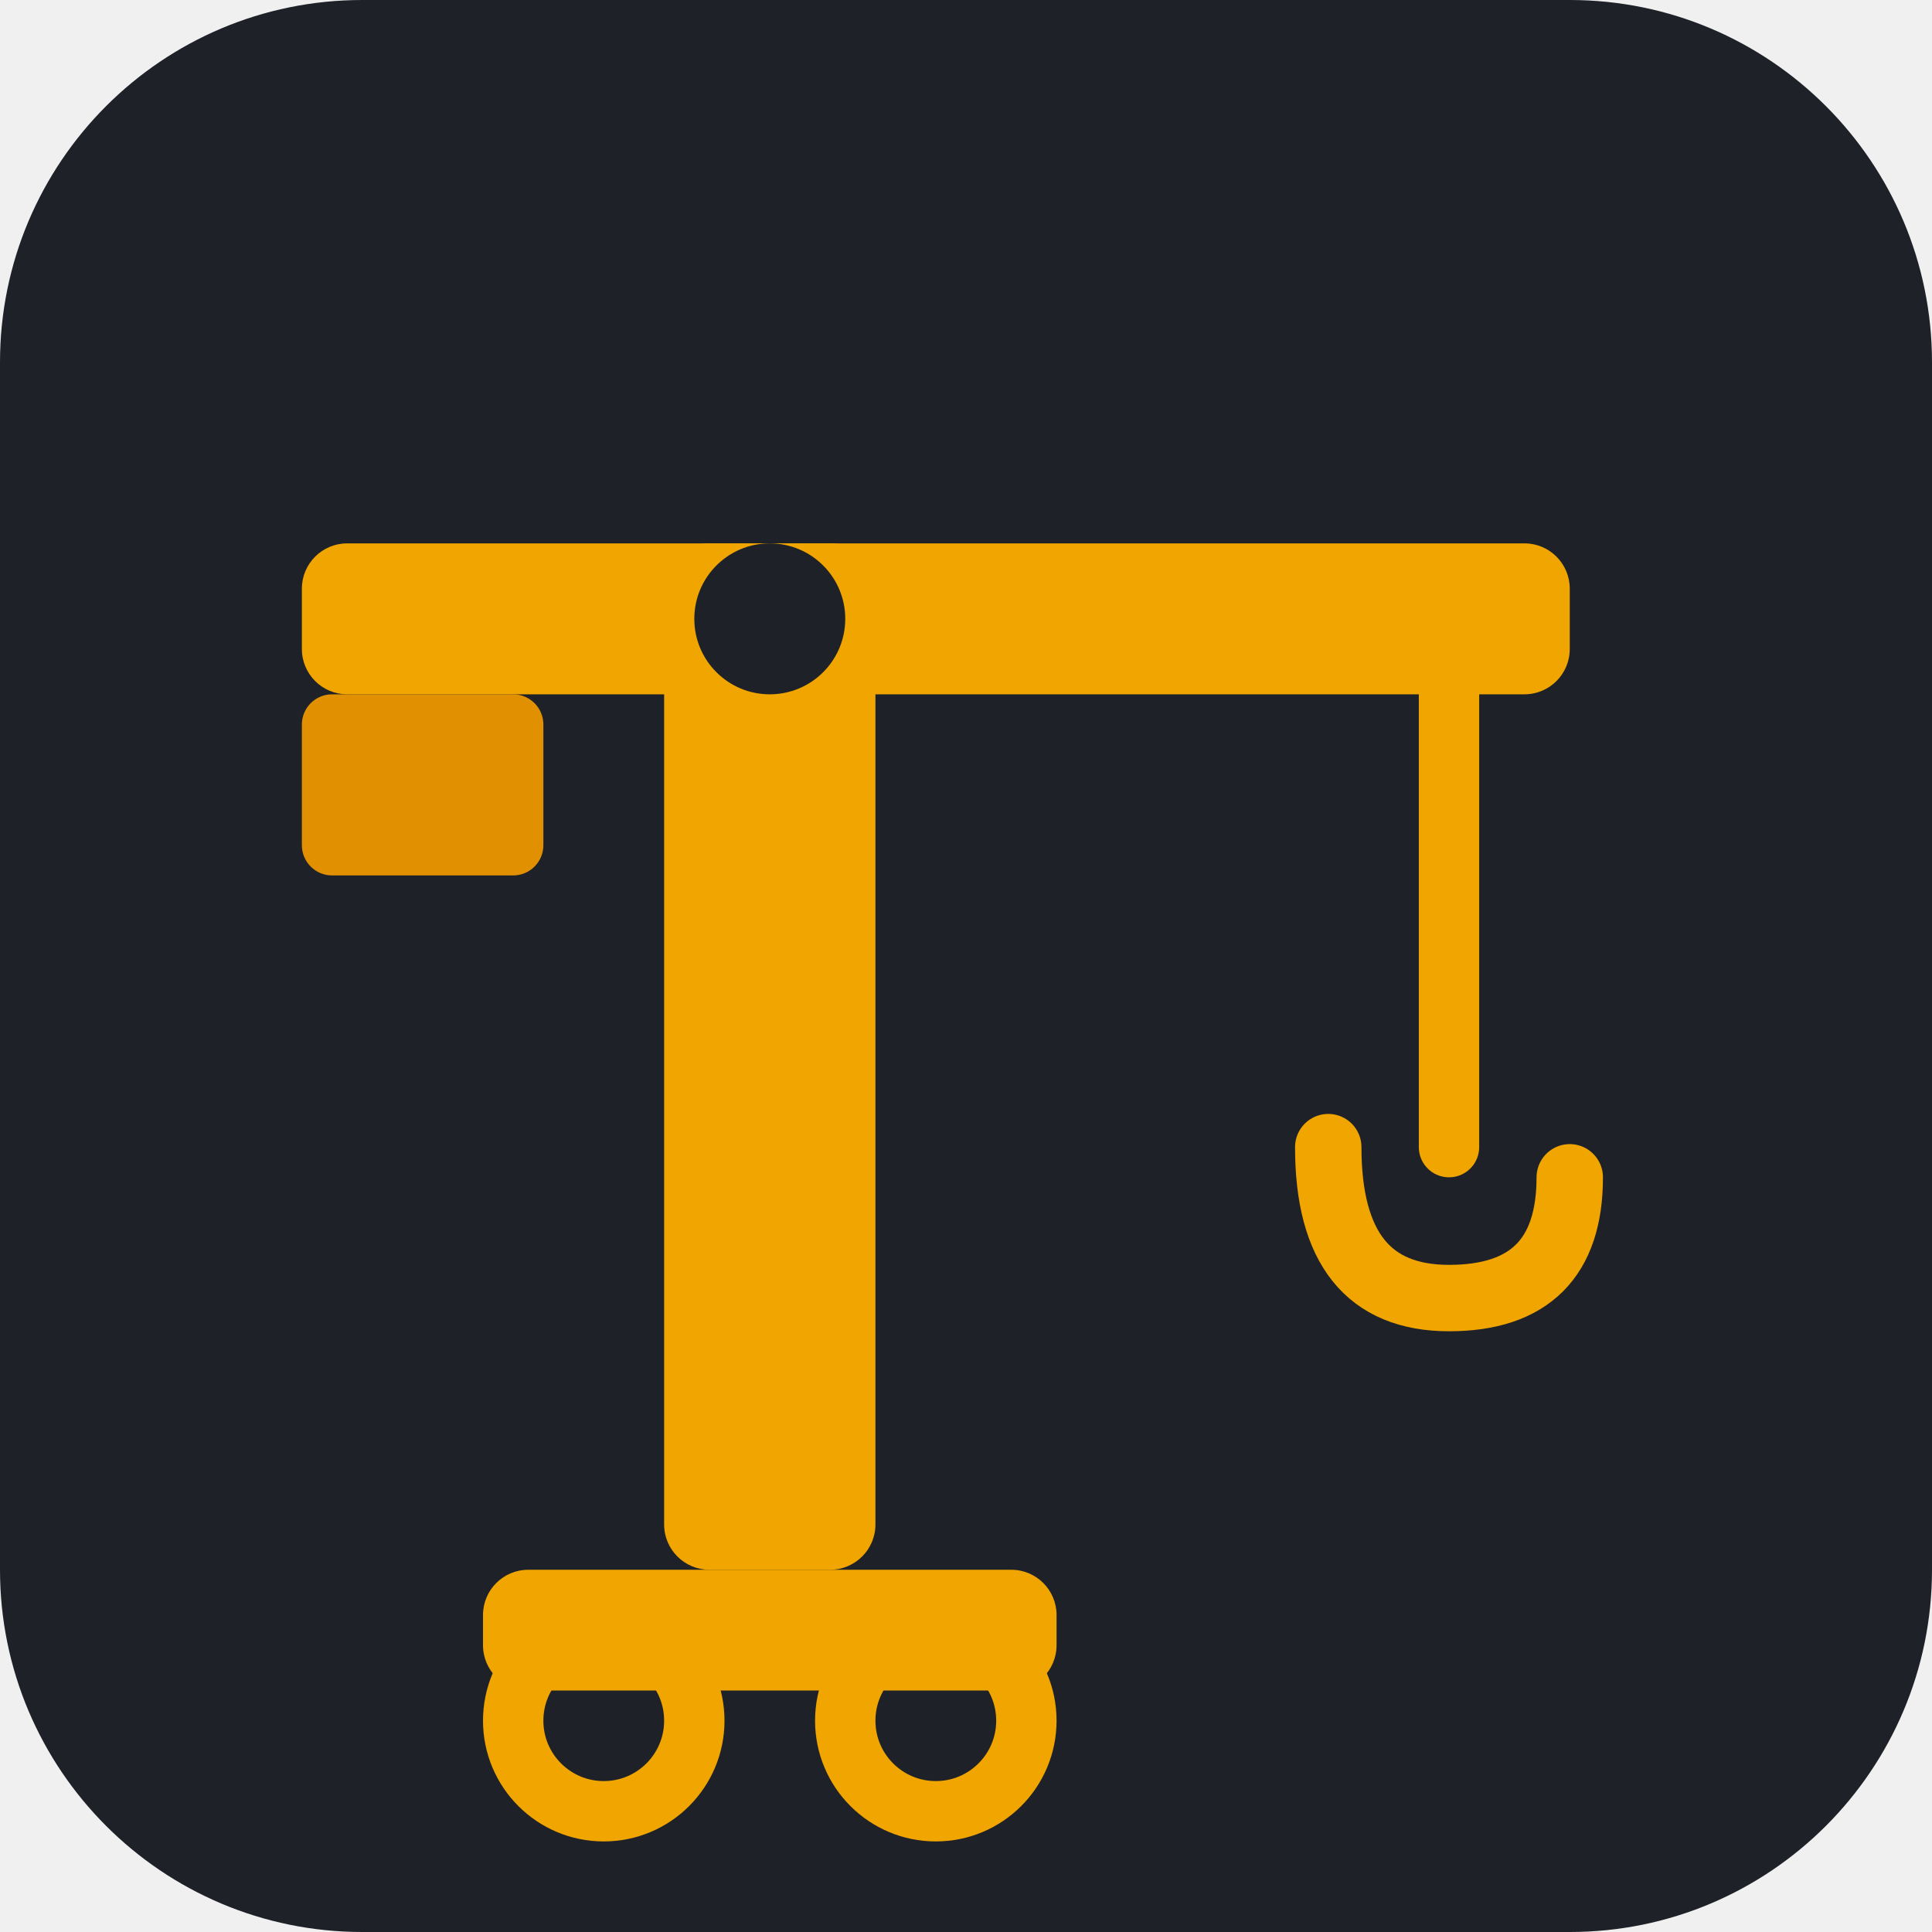
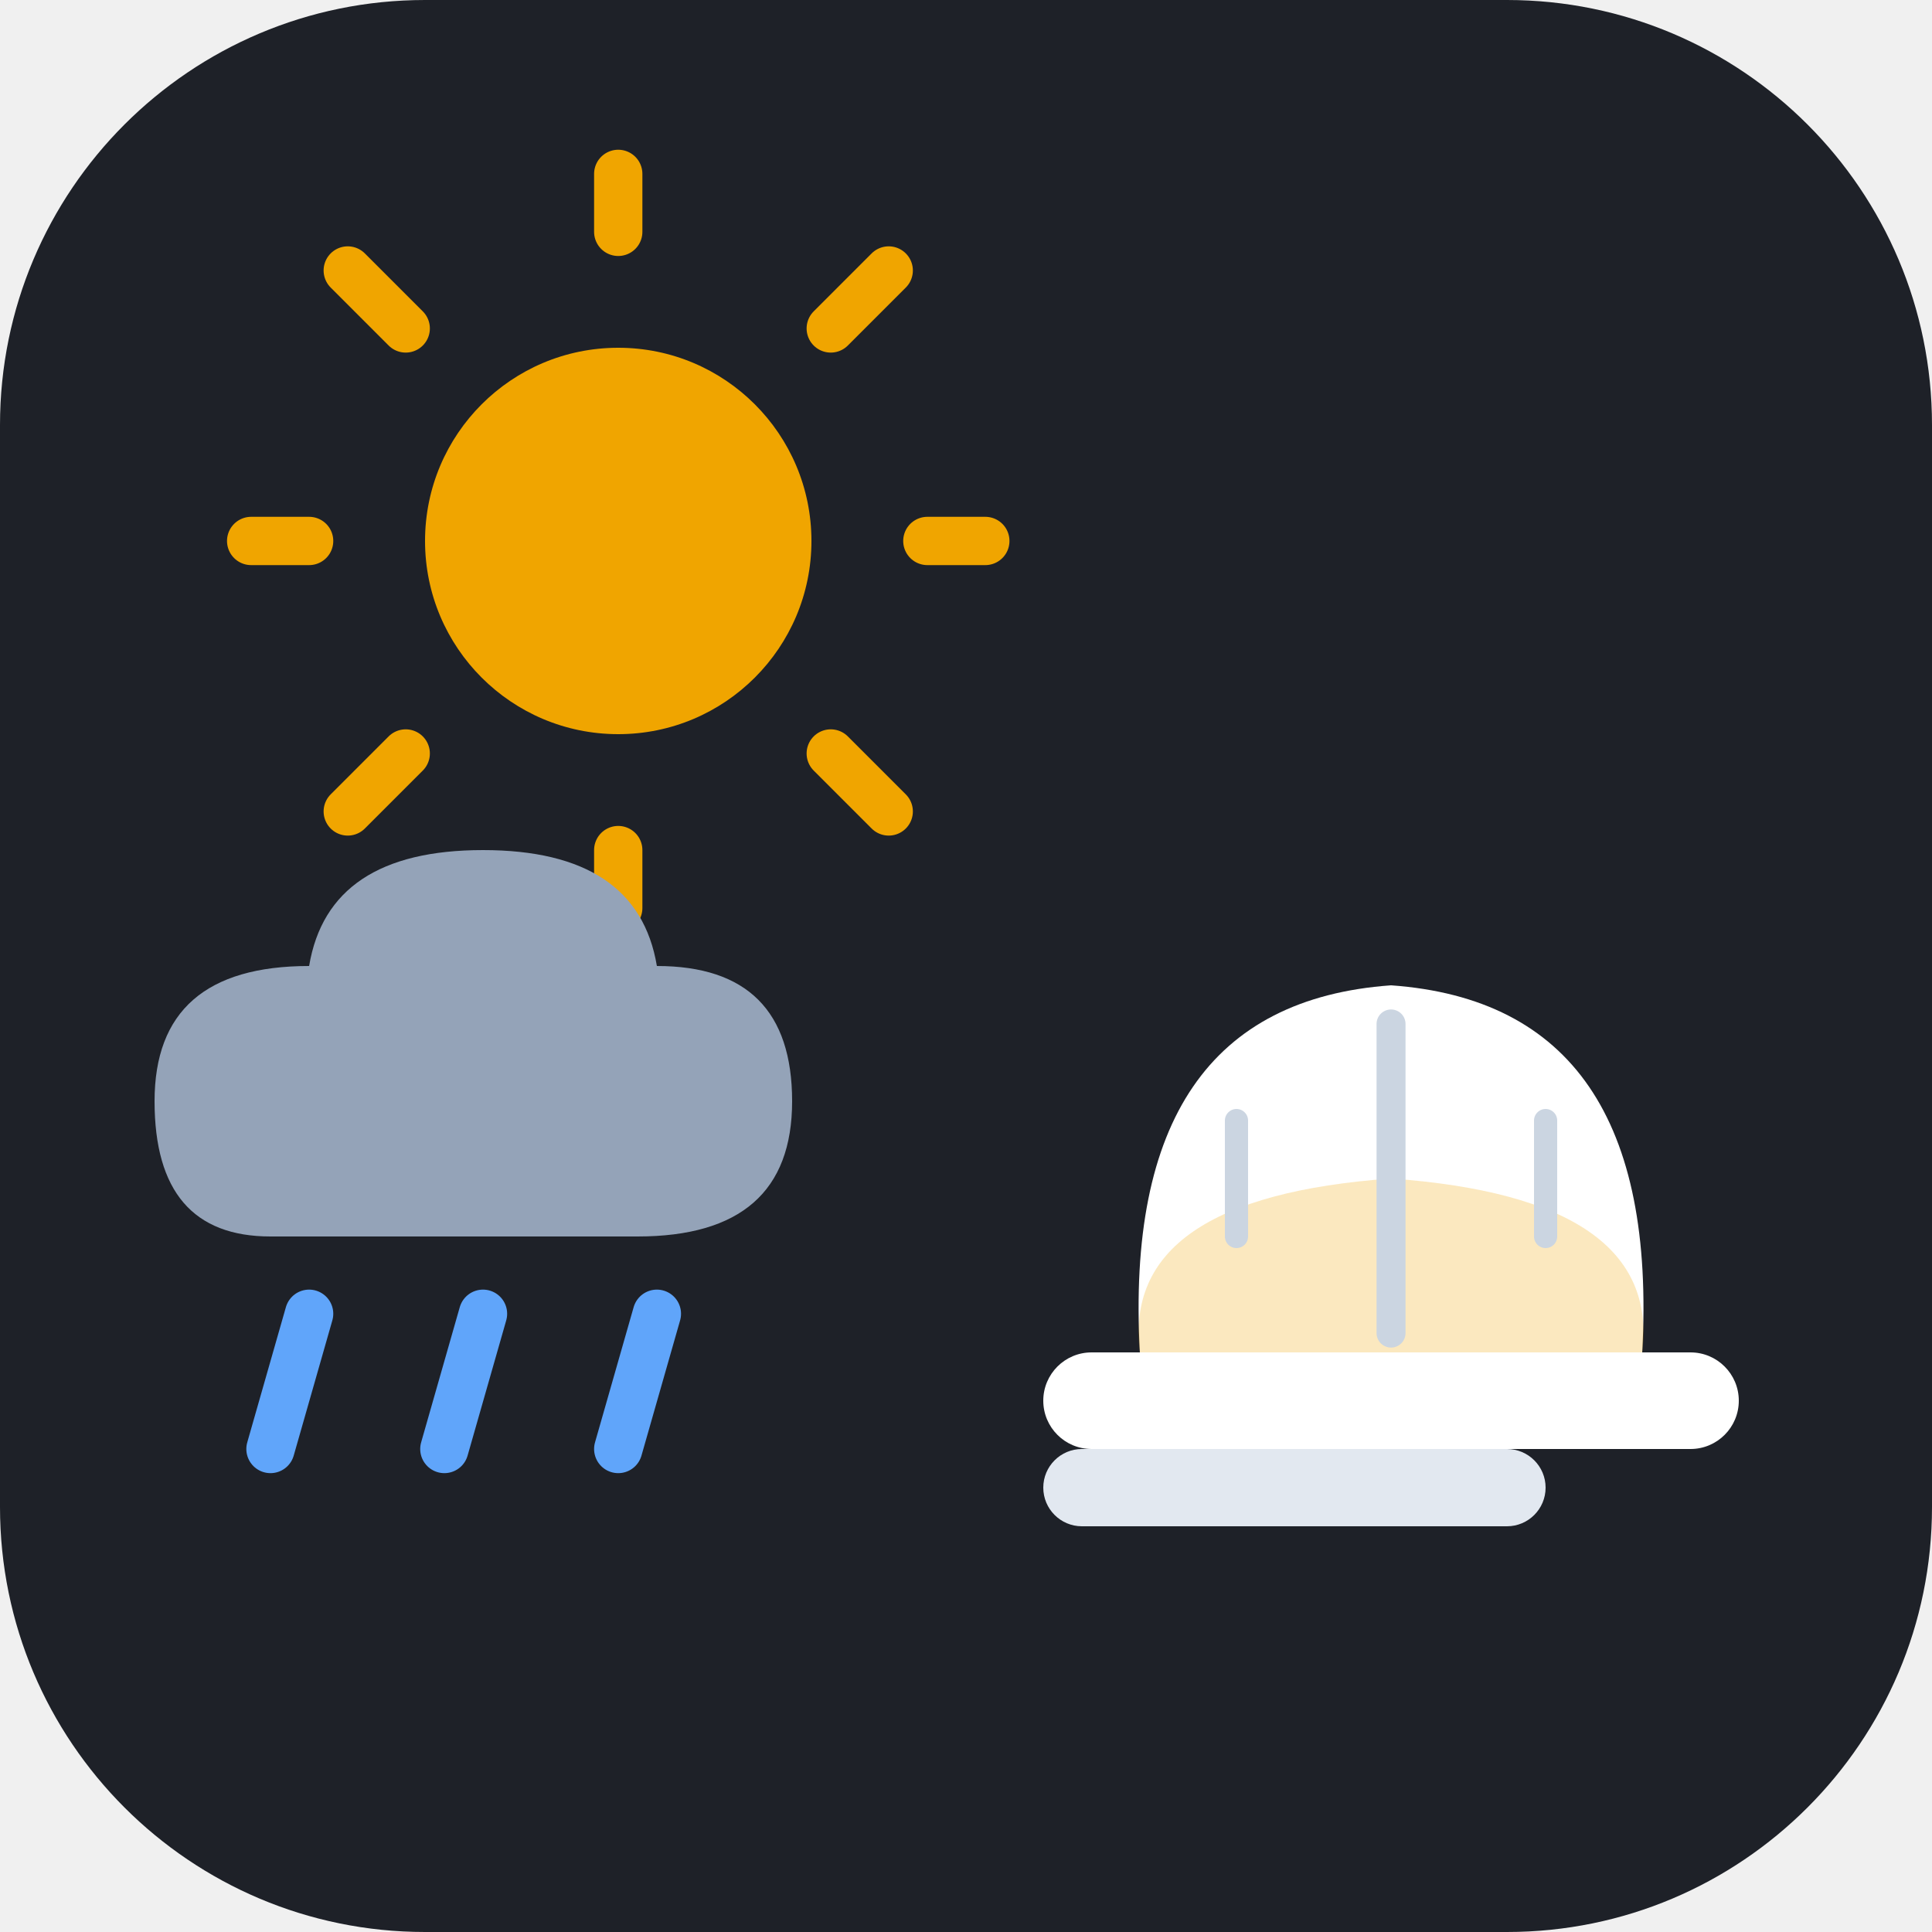
- <svg xmlns="http://www.w3.org/2000/svg" viewBox="0 0 64 64">
-   <rect width="64" height="64" rx="12" fill="#1e2128" />
-   <rect x="22" y="18" width="7" height="34" rx="1.5" fill="#f0a500" />
-   <rect x="10" y="18" width="42" height="5" rx="1.5" fill="#f0a500" />
-   <rect x="10" y="23" width="8" height="6" rx="1" fill="#e09000" />
-   <line x1="48" y1="23" x2="48" y2="38" stroke="#f0a500" stroke-width="2" stroke-linecap="round" />
-   <path d="M44 38 Q44 43 48 43 Q52 43 52 39" fill="none" stroke="#f0a500" stroke-width="2.2" stroke-linecap="round" />
-   <rect x="16" y="52" width="19" height="4" rx="1.5" fill="#f0a500" />
-   <circle cx="20" cy="57" r="3" fill="none" stroke="#f0a500" stroke-width="2" />
-   <circle cx="31" cy="57" r="3" fill="none" stroke="#f0a500" stroke-width="2" />
-   <circle cx="25.5" cy="20.5" r="2.5" fill="#1e2128" />
+ <svg xmlns="http://www.w3.org/2000/svg" viewBox="0 0 100 100">
+   <rect width="100" height="100" rx="22" fill="#1e2128" />
+   <circle cx="32" cy="28" r="10" fill="#f0a500" />
+   <line x1="32" y1="12" x2="32" y2="9" stroke="#f0a500" stroke-width="2.5" stroke-linecap="round" />
+   <line x1="32" y1="44" x2="32" y2="47" stroke="#f0a500" stroke-width="2.5" stroke-linecap="round" />
+   <line x1="16" y1="28" x2="13" y2="28" stroke="#f0a500" stroke-width="2.5" stroke-linecap="round" />
+   <line x1="48" y1="28" x2="51" y2="28" stroke="#f0a500" stroke-width="2.5" stroke-linecap="round" />
+   <line x1="21" y1="17" x2="18" y2="14" stroke="#f0a500" stroke-width="2.5" stroke-linecap="round" />
+   <line x1="43" y1="39" x2="46" y2="42" stroke="#f0a500" stroke-width="2.5" stroke-linecap="round" />
+   <line x1="43" y1="17" x2="46" y2="14" stroke="#f0a500" stroke-width="2.5" stroke-linecap="round" />
+   <line x1="21" y1="39" x2="18" y2="42" stroke="#f0a500" stroke-width="2.5" stroke-linecap="round" />
+   <path d="M14 64 Q8 64 8 57 Q8 50 16 50 Q17 44 25 44 Q33 44 34 50 Q41 50 41 57 Q41 64 33 64 Z" fill="#94a3b8" />
+   <line x1="16" y1="68" x2="14" y2="75" stroke="#60a5fa" stroke-width="2.5" stroke-linecap="round" />
+   <line x1="25" y1="68" x2="23" y2="75" stroke="#60a5fa" stroke-width="2.5" stroke-linecap="round" />
+   <line x1="34" y1="68" x2="32" y2="75" stroke="#60a5fa" stroke-width="2.5" stroke-linecap="round" />
+   <rect x="54" y="70" width="36" height="5" rx="2.5" fill="white" />
+   <path d="M59 70 Q58 52 72 51 Q86 52 85 70 Z" fill="white" />
+   <path d="M59 70 Q58 62 72 61 Q86 62 85 70 Z" fill="#f0a500" opacity="0.25" />
+   <rect x="54" y="75" width="26" height="4" rx="2" fill="#e2e8f0" />
+   <line x1="72" y1="53" x2="72" y2="69" stroke="#cbd5e1" stroke-width="1.5" stroke-linecap="round" />
+   <line x1="64" y1="58" x2="64" y2="64" stroke="#cbd5e1" stroke-width="1.2" stroke-linecap="round" />
+   <line x1="80" y1="58" x2="80" y2="64" stroke="#cbd5e1" stroke-width="1.2" stroke-linecap="round" />
</svg>
